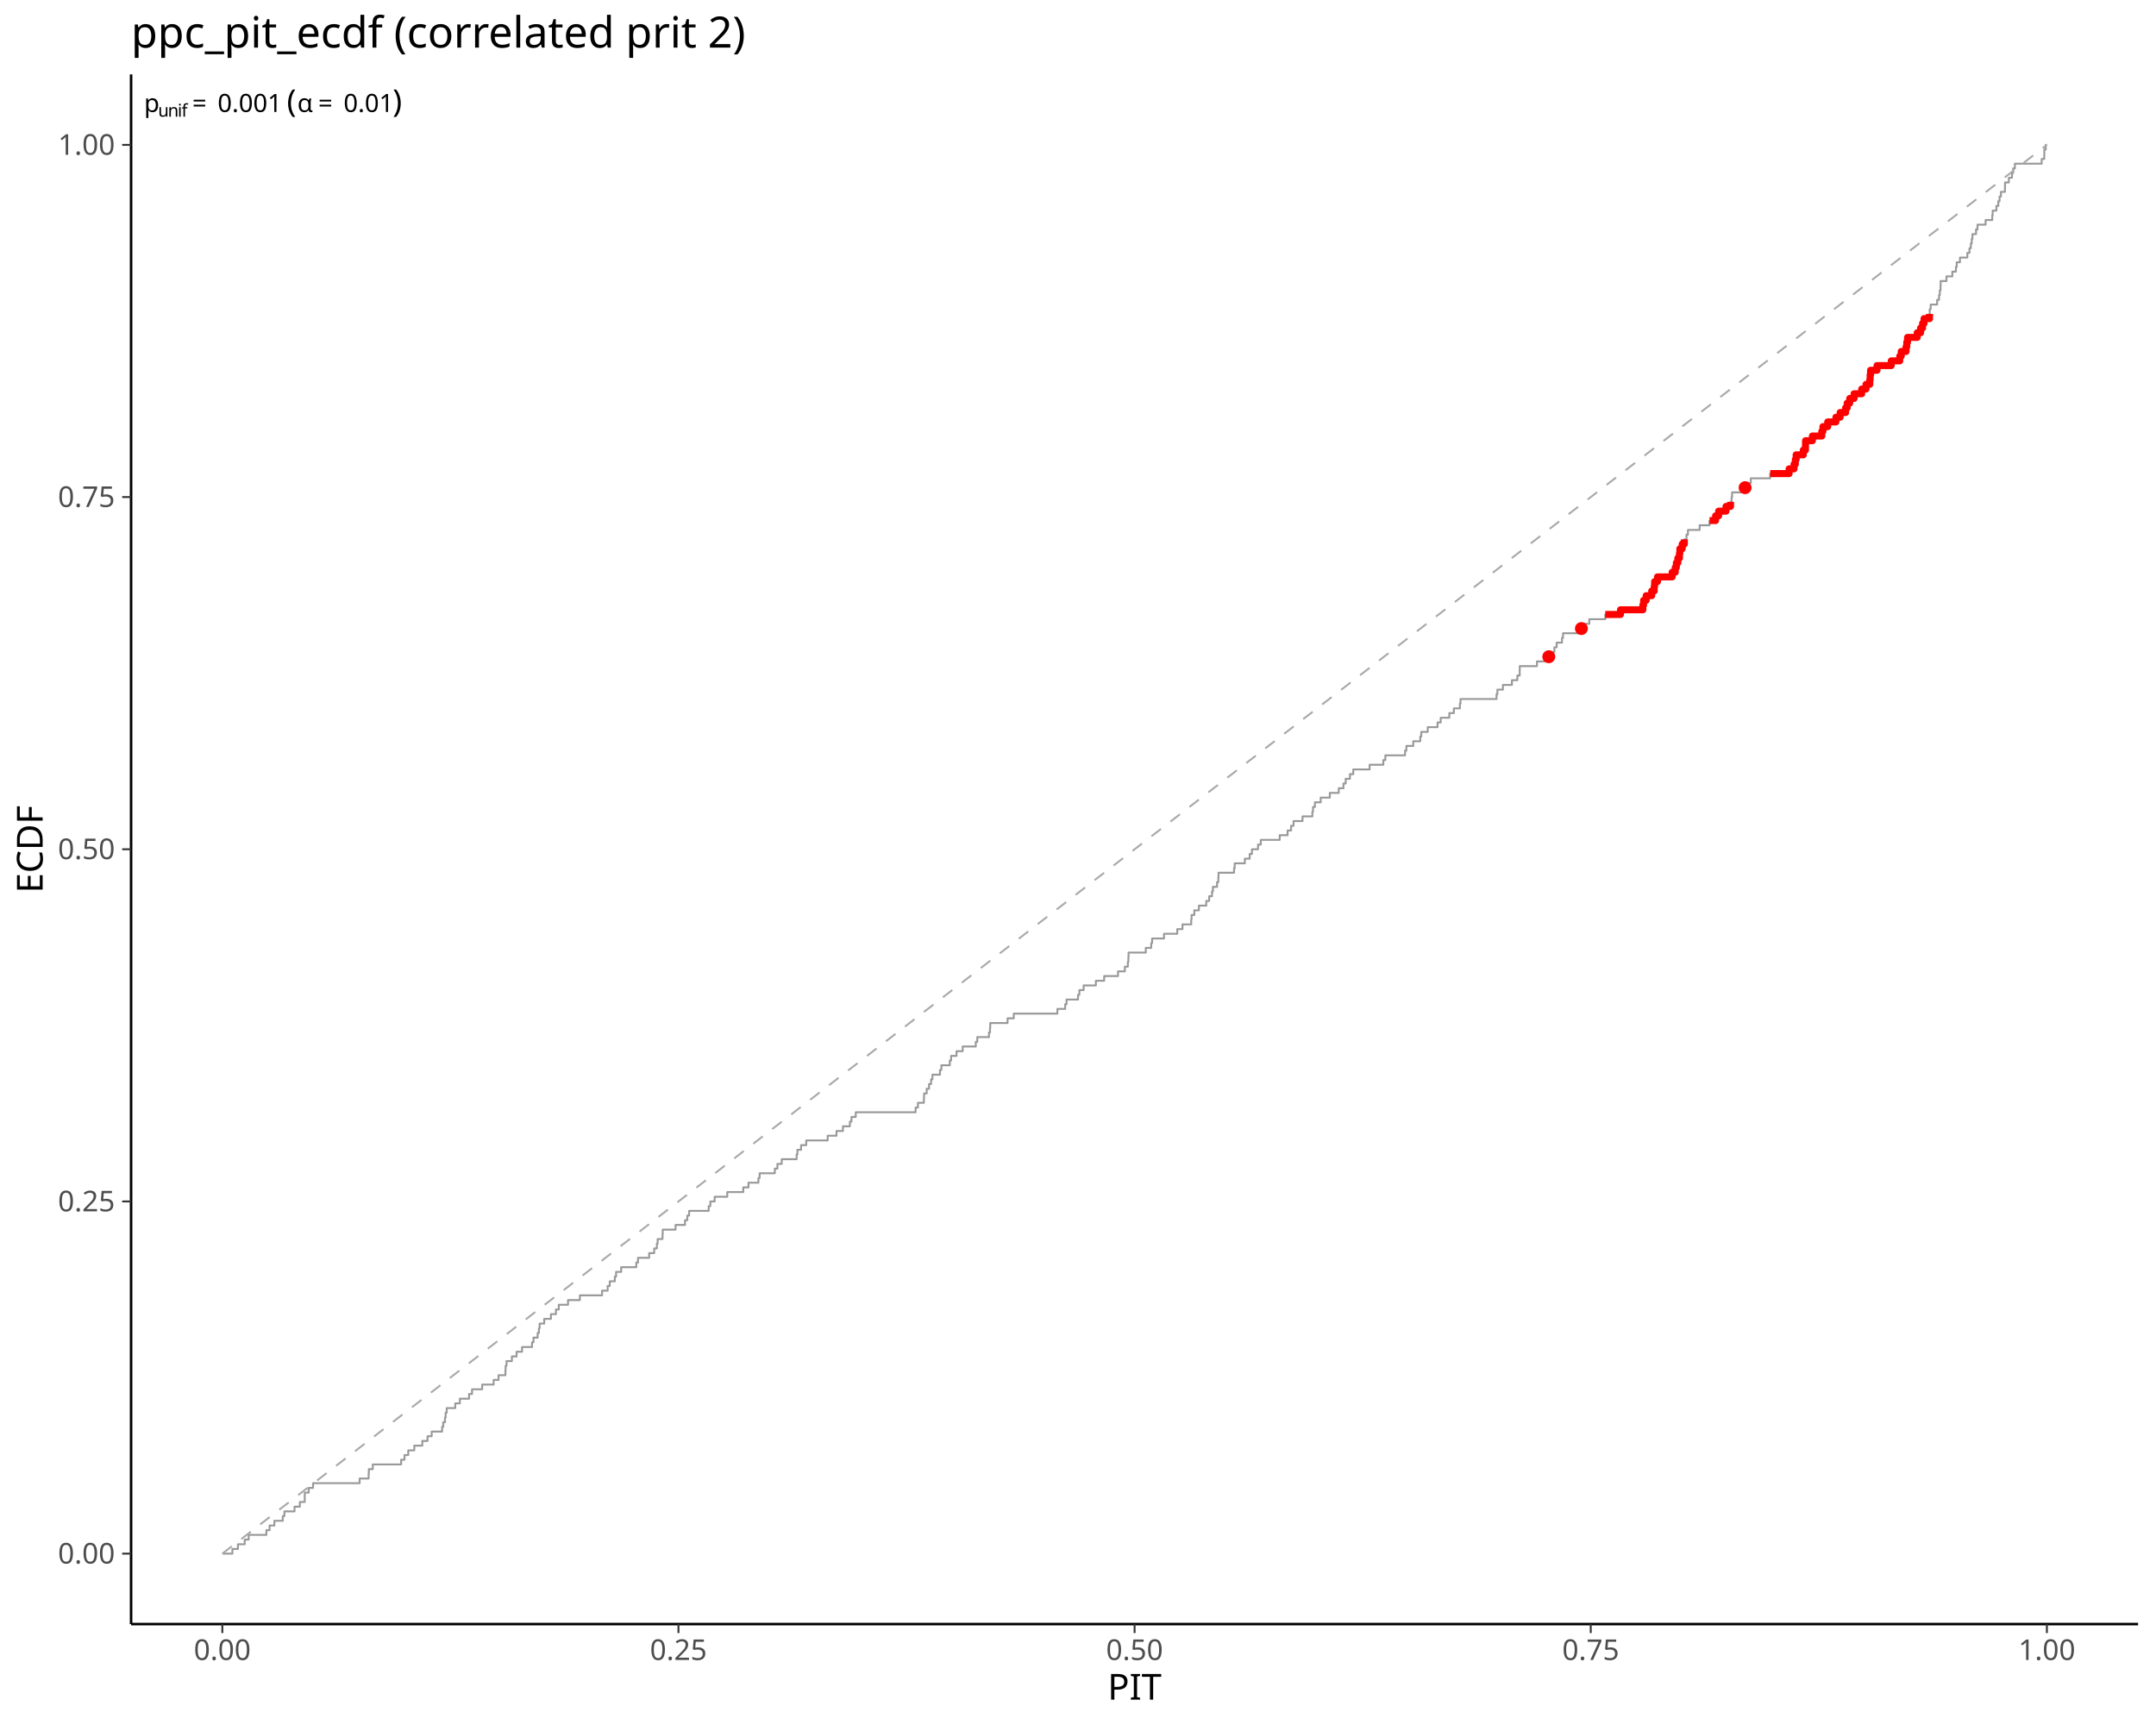
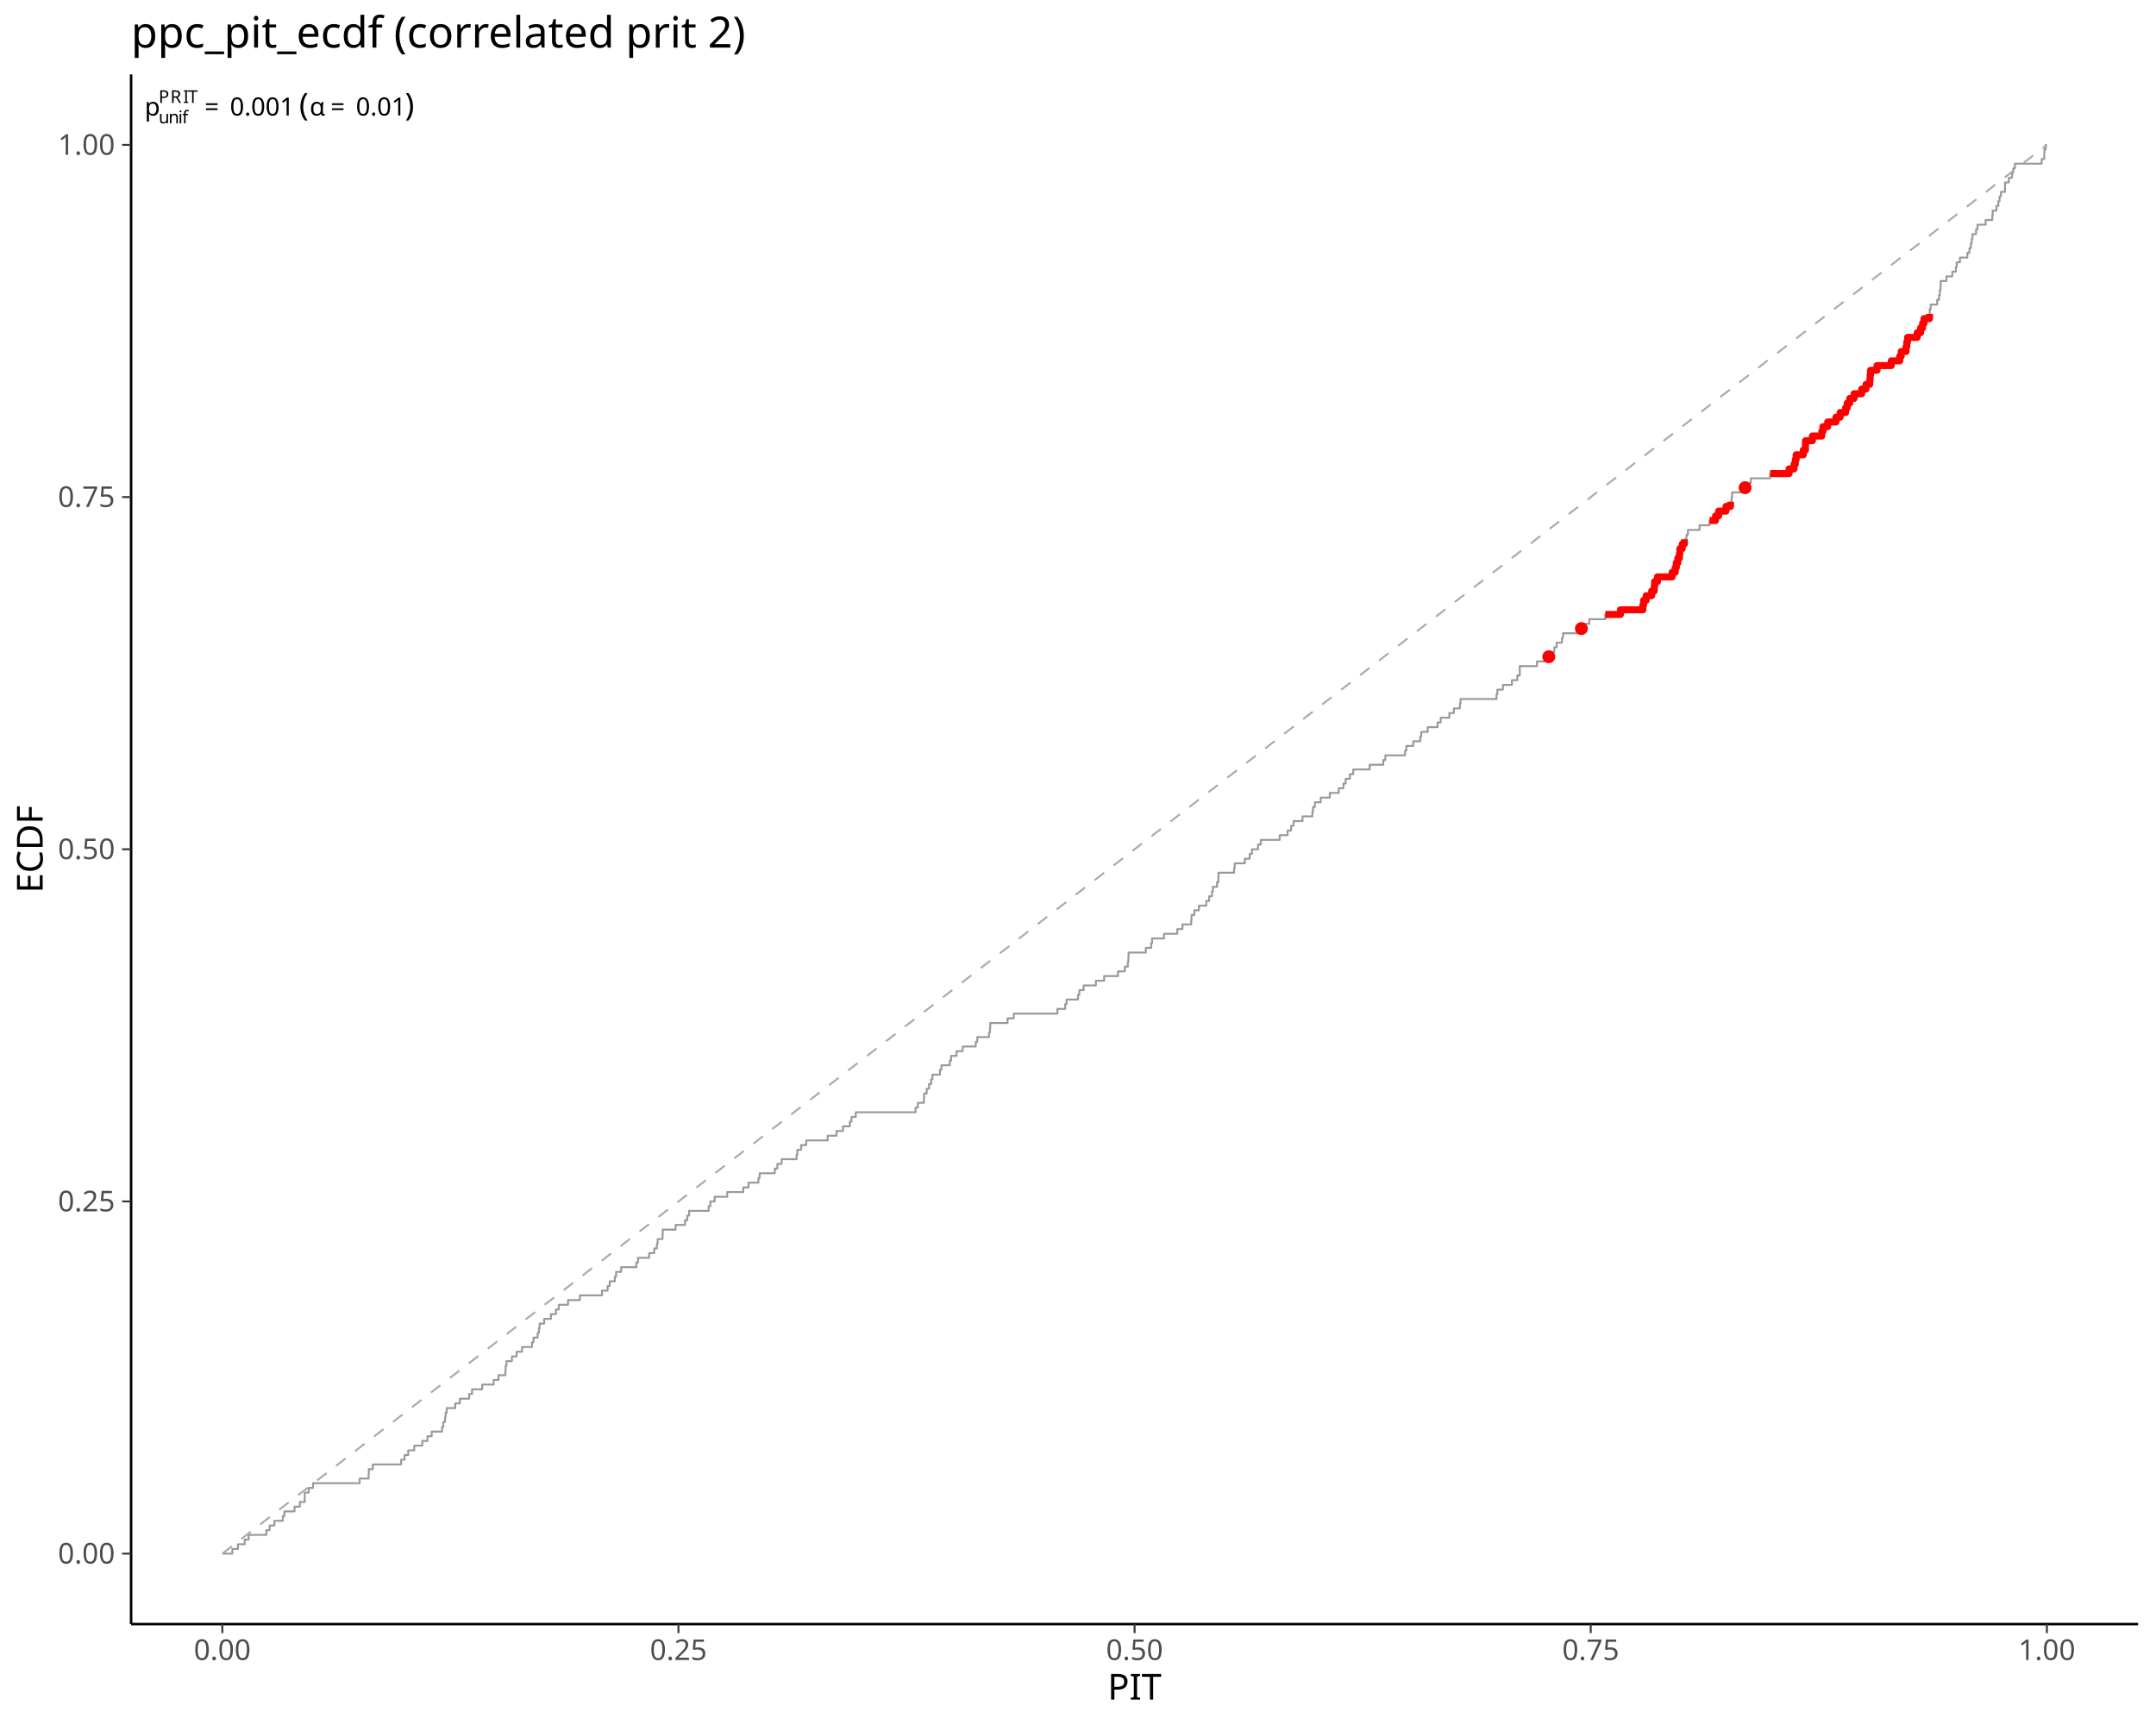
<svg xmlns="http://www.w3.org/2000/svg" class="svglite" data-engine-version="2.0" width="720.00pt" height="576.00pt" viewBox="0 0 720.00 576.00">
  <defs>
    <style type="text/css">
    .svglite line, .svglite polyline, .svglite polygon, .svglite path, .svglite rect, .svglite circle {
      fill: none;
      stroke: #000000;
      stroke-linecap: round;
      stroke-linejoin: round;
      stroke-miterlimit: 10.00;
    }
  </style>
  </defs>
  <rect width="100%" height="100%" style="stroke: none; fill: #FFFFFF;" />
  <defs>
    <clipPath id="cpMC4wMHw3MjAuMDB8MC4wMHw1NzYuMDA=">
      <rect x="0.00" y="0.00" width="720.00" height="576.00" />
    </clipPath>
  </defs>
  <g clip-path="url(#cpMC4wMHw3MjAuMDB8MC4wMHw1NzYuMDA=)">
</g>
  <defs>
    <clipPath id="cpNDMuNzh8NzE0LjAyfDI0Ljg1fDU0Mi4zMA==">
      <rect x="43.78" y="24.85" width="670.24" height="517.45" />
    </clipPath>
  </defs>
  <g clip-path="url(#cpNDMuNzh8NzE0LjAyfDI0Ljg1fDU0Mi4zMA==)">
    <polyline points="74.25,518.78 76.28,518.78 76.28,518.78 77.60,518.78 77.60,517.22 78.32,517.22 78.32,517.22 79.46,517.22 79.46,515.65 80.36,515.65 80.36,515.65 81.73,515.65 81.73,514.08 82.40,514.08 82.40,514.08 83.05,514.08 83.05,512.51 84.44,512.51 84.44,512.51 86.47,512.51 86.47,512.51 88.51,512.51 88.51,512.51 88.96,512.51 88.96,510.94 90.04,510.94 90.04,509.38 90.55,509.38 90.55,509.38 91.63,509.38 91.63,507.81 92.59,507.81 92.59,507.81 94.44,507.81 94.44,506.24 94.63,506.24 94.63,506.24 94.98,506.24 94.98,504.67 96.66,504.67 96.66,504.67 98.36,504.67 98.36,503.10 98.70,503.10 98.70,503.10 100.13,503.10 100.13,501.54 100.74,501.54 100.74,501.54 101.76,501.54 101.76,499.97 101.77,499.97 101.77,498.40 102.78,498.40 102.78,498.40 103.10,498.40 103.10,496.83 104.55,496.83 104.55,495.26 104.81,495.26 104.81,495.26 106.85,495.26 106.85,495.26 108.89,495.26 108.89,495.26 110.93,495.26 110.93,495.26 112.97,495.26 112.97,495.26 115.00,495.26 115.00,495.26 117.04,495.26 117.04,495.26 119.08,495.26 119.08,495.26 120.10,495.26 120.10,493.70 121.12,493.70 121.12,493.70 123.10,493.70 123.10,492.13 123.15,492.13 123.15,492.13 123.17,492.13 123.17,490.56 124.49,490.56 124.49,488.99 125.19,488.99 125.19,488.99 127.23,488.99 127.23,488.99 129.27,488.99 129.27,488.99 131.31,488.99 131.31,488.99 133.34,488.99 133.34,488.99 133.96,488.99 133.96,487.42 135.09,487.42 135.09,485.86 135.38,485.86 135.38,485.86 136.34,485.86 136.34,484.29 137.42,484.29 137.42,484.29 138.35,484.29 138.35,482.72 139.46,482.72 139.46,482.72 141.03,482.72 141.03,481.15 141.50,481.15 141.50,481.15 142.77,481.15 142.77,479.58 143.53,479.58 143.53,479.58 144.16,479.58 144.16,478.02 145.57,478.02 145.57,478.02 147.61,478.02 147.61,478.02 147.64,478.02 147.64,476.45 148.02,476.45 148.02,474.88 148.61,474.88 148.61,473.31 148.82,473.31 148.82,471.74 149.17,471.74 149.17,470.18 149.65,470.18 149.65,470.18 151.68,470.18 151.68,470.18 152.03,470.18 152.03,468.61 153.56,468.61 153.56,467.04 153.72,467.04 153.72,467.04 155.76,467.04 155.76,467.04 156.65,467.04 156.65,465.47 157.64,465.47 157.64,463.90 157.80,463.90 157.80,463.90 159.84,463.90 159.84,463.90 161.02,463.90 161.02,462.33 161.87,462.33 161.87,462.33 163.91,462.33 163.91,462.33 164.85,462.33 164.85,460.77 165.95,460.77 165.95,460.77 166.49,460.77 166.49,459.20 167.99,459.20 167.99,459.20 168.78,459.20 168.78,457.63 168.85,457.63 168.85,456.06 169.15,456.06 169.15,454.49 170.02,454.49 170.02,454.49 170.95,454.49 170.95,452.93 172.06,452.93 172.06,452.93 172.51,452.93 172.51,451.36 174.10,451.36 174.10,451.36 174.33,451.36 174.33,449.79 176.14,449.79 176.14,449.79 177.67,449.79 177.67,448.22 178.16,448.22 178.16,446.65 178.18,446.65 178.18,446.65 179.55,446.65 179.55,445.09 179.97,445.09 179.97,443.52 180.21,443.52 180.21,441.95 180.21,441.95 180.21,441.95 181.74,441.95 181.74,440.38 182.25,440.38 182.25,440.38 183.98,440.38 183.98,438.81 184.29,438.81 184.29,438.81 185.65,438.81 185.65,437.25 186.33,437.25 186.33,437.25 186.60,437.25 186.60,435.68 188.37,435.68 188.37,435.68 189.69,435.68 189.69,434.11 190.40,434.11 190.40,434.11 192.44,434.11 192.44,434.11 193.65,434.11 193.65,432.54 194.48,432.54 194.48,432.54 196.52,432.54 196.52,432.54 198.55,432.54 198.55,432.54 200.59,432.54 200.59,432.54 201.05,432.54 201.05,430.97 202.63,430.97 202.63,430.97 202.92,430.97 202.92,429.41 203.62,429.41 203.62,427.84 204.67,427.84 204.67,427.84 205.32,427.84 205.32,426.27 205.74,426.27 205.74,424.70 206.71,424.70 206.71,424.70 207.44,424.70 207.44,423.13 208.74,423.13 208.74,423.13 210.78,423.13 210.78,423.13 212.50,423.13 212.50,421.57 212.82,421.57 212.82,421.57 213.07,421.57 213.07,420.00 214.86,420.00 214.86,420.00 216.79,420.00 216.79,418.43 216.89,418.43 216.89,418.43 218.47,418.43 218.47,416.86 218.93,416.86 218.93,416.86 219.36,416.86 219.36,415.29 219.62,415.29 219.62,413.73 220.97,413.73 220.97,413.73 221.25,413.73 221.25,412.16 221.32,412.16 221.32,410.59 223.01,410.59 223.01,410.59 225.05,410.59 225.05,410.59 225.61,410.59 225.61,409.02 227.08,409.02 227.08,409.02 228.76,409.02 228.76,407.45 229.12,407.45 229.12,407.45 229.53,407.45 229.53,405.89 230.14,405.89 230.14,404.32 231.16,404.32 231.16,404.32 233.20,404.32 233.20,404.32 235.24,404.32 235.24,404.32 236.67,404.32 236.67,402.75 237.23,402.75 237.23,401.18 237.27,401.18 237.27,401.18 238.66,401.18 238.66,399.61 239.31,399.61 239.31,399.61 241.35,399.61 241.35,399.61 242.87,399.61 242.87,398.05 243.39,398.05 243.39,398.05 245.42,398.05 245.42,398.05 247.46,398.05 247.46,398.05 248.22,398.05 248.22,396.48 249.50,396.48 249.50,396.48 249.96,396.48 249.96,394.91 251.54,394.91 251.54,394.91 253.28,394.91 253.28,393.34 253.58,393.34 253.58,393.34 253.68,393.34 253.68,391.77 255.61,391.77 255.61,391.77 257.65,391.77 257.65,391.77 258.75,391.77 258.75,390.21 259.62,390.21 259.62,388.64 259.69,388.64 259.69,388.64 261.05,388.64 261.05,387.07 261.73,387.07 261.73,387.07 263.76,387.07 263.76,387.07 265.80,387.07 265.80,387.07 266.03,387.07 266.03,385.50 266.29,385.50 266.29,383.93 267.53,383.93 267.53,382.37 267.84,382.37 267.84,382.37 269.24,382.37 269.24,380.80 269.88,380.80 269.88,380.80 271.92,380.80 271.92,380.80 273.95,380.80 273.95,380.80 275.99,380.80 275.99,380.80 276.40,380.80 276.40,379.23 278.03,379.23 278.03,379.23 279.35,379.23 279.35,377.66 280.07,377.66 280.07,377.66 281.50,377.66 281.50,376.09 282.11,376.09 282.11,376.09 283.82,376.09 283.82,374.53 284.14,374.53 284.14,374.53 284.36,374.53 284.36,372.96 285.78,372.96 285.78,371.39 286.18,371.39 286.18,371.39 288.22,371.39 288.22,371.39 290.26,371.39 290.26,371.39 292.29,371.39 292.29,371.39 294.33,371.39 294.33,371.39 296.37,371.39 296.37,371.39 298.41,371.39 298.41,371.39 300.45,371.39 300.45,371.39 302.48,371.39 302.48,371.39 304.52,371.39 304.52,371.39 305.76,371.39 305.76,369.82 306.54,369.82 306.54,368.25 306.56,368.25 306.56,368.25 308.53,368.25 308.53,366.69 308.60,366.69 308.60,366.69 308.60,366.69 308.60,365.12 309.47,365.12 309.47,363.55 310.25,363.55 310.25,361.98 310.63,361.98 310.63,361.98 310.94,361.98 310.94,360.41 311.39,360.41 311.39,358.85 312.67,358.85 312.67,358.85 313.90,358.85 313.90,357.28 314.37,357.28 314.37,355.71 314.71,355.71 314.71,355.71 316.75,355.71 316.75,355.71 317.19,355.71 317.19,354.14 317.62,354.14 317.62,352.57 318.79,352.57 318.79,352.57 319.44,352.57 319.44,351.00 320.82,351.00 320.82,351.00 321.49,351.00 321.49,349.44 322.86,349.44 322.86,349.44 324.90,349.44 324.90,349.44 325.86,349.44 325.86,347.87 326.37,347.87 326.37,346.30 326.94,346.30 326.94,346.30 328.98,346.30 328.98,346.30 330.28,346.30 330.28,344.73 330.62,344.73 330.62,343.16 330.69,343.16 330.69,341.60 331.01,341.60 331.01,341.60 333.05,341.60 333.05,341.60 335.09,341.60 335.09,341.60 336.48,341.60 336.48,340.03 337.13,340.03 337.13,340.03 338.55,340.03 338.55,338.46 339.16,338.46 339.16,338.46 341.20,338.46 341.20,338.46 343.24,338.46 343.24,338.46 345.28,338.46 345.28,338.46 347.32,338.46 347.32,338.46 349.35,338.46 349.35,338.46 351.39,338.46 351.39,338.46 353.12,338.46 353.12,336.89 353.43,336.89 353.43,336.89 355.47,336.89 355.47,336.89 355.72,336.89 355.72,335.32 356.17,335.32 356.17,333.76 357.50,333.76 357.50,333.76 359.54,333.76 359.54,333.76 360.01,333.76 360.01,332.19 360.45,332.19 360.45,330.62 361.58,330.62 361.58,330.62 361.88,330.62 361.88,329.05 363.62,329.05 363.62,329.05 365.66,329.05 365.66,329.05 365.97,329.05 365.97,327.48 367.69,327.48 367.69,327.48 368.74,327.48 368.74,325.92 369.73,325.92 369.73,325.92 371.77,325.92 371.77,325.92 373.35,325.92 373.35,324.35 373.81,324.35 373.81,324.35 375.65,324.35 375.65,322.78 375.85,322.78 375.85,322.78 376.65,322.78 376.65,321.21 376.82,321.21 376.82,319.64 376.88,319.64 376.88,318.08 377.88,318.08 377.88,318.08 379.92,318.08 379.92,318.08 381.96,318.08 381.96,318.08 382.64,318.08 382.64,316.51 384.00,316.51 384.00,316.51 384.45,316.51 384.45,314.94 384.74,314.94 384.74,313.37 386.03,313.37 386.03,313.37 388.07,313.37 388.07,313.37 388.72,313.37 388.72,311.80 390.11,311.80 390.11,311.80 392.15,311.80 392.15,311.80 393.15,311.80 393.15,310.24 394.19,310.24 394.19,310.24 394.90,310.24 394.90,308.67 396.22,308.67 396.22,308.67 397.81,308.67 397.81,307.10 397.92,307.10 397.92,305.53 398.26,305.53 398.26,305.53 398.85,305.53 398.85,303.96 400.30,303.96 400.30,303.96 400.38,303.96 400.38,302.40 402.34,302.40 402.34,302.40 402.84,302.40 402.84,300.83 403.81,300.83 403.81,299.26 404.37,299.26 404.37,299.26 404.75,299.26 404.75,297.69 405.05,297.69 405.05,296.12 406.41,296.12 406.41,296.12 406.44,296.12 406.44,294.56 406.87,294.56 406.87,292.99 406.93,292.99 406.93,291.42 408.45,291.42 408.45,291.42 410.49,291.42 410.49,291.42 412.12,291.42 412.12,289.85 412.33,289.85 412.33,288.28 412.53,288.28 412.53,288.28 414.56,288.28 414.56,288.28 415.71,288.28 415.71,286.72 416.60,286.72 416.60,286.72 417.34,286.72 417.34,285.15 418.09,285.15 418.09,283.58 418.64,283.58 418.64,283.58 420.12,283.58 420.12,282.01 420.68,282.01 420.68,282.01 421.04,282.01 421.04,280.44 422.72,280.44 422.72,280.44 424.75,280.44 424.75,280.44 426.79,280.44 426.79,280.44 427.36,280.44 427.36,278.88 428.83,278.88 428.83,278.88 430.00,278.88 430.00,277.31 430.87,277.31 430.87,277.31 431.16,277.31 431.16,275.74 431.98,275.74 431.98,274.17 432.90,274.17 432.90,274.17 434.94,274.17 434.94,274.17 434.98,274.17 434.98,272.60 436.98,272.60 436.98,272.60 438.27,272.60 438.27,271.04 438.48,271.04 438.48,269.47 439.02,269.47 439.02,269.47 439.12,269.47 439.12,267.90 441.05,267.90 441.05,266.33 441.06,266.33 441.06,266.33 443.09,266.33 443.09,266.33 444.09,266.33 444.09,264.76 445.13,264.76 445.13,264.76 447.08,264.76 447.08,263.20 447.17,263.20 447.17,263.20 448.65,263.20 448.65,261.63 449.21,261.63 449.21,261.63 449.39,261.63 449.39,260.06 450.81,260.06 450.81,258.49 451.24,258.49 451.24,258.49 451.93,258.49 451.93,256.92 453.28,256.92 453.28,256.92 455.32,256.92 455.32,256.92 457.36,256.92 457.36,256.92 457.39,256.92 457.39,255.36 459.40,255.36 459.40,255.36 461.43,255.36 461.43,255.36 461.96,255.36 461.96,253.79 462.64,253.79 462.64,252.22 463.47,252.22 463.47,252.22 465.51,252.22 465.51,252.22 467.55,252.22 467.55,252.22 469.22,252.22 469.22,250.65 469.59,250.65 469.59,250.65 469.66,250.65 469.66,249.08 471.62,249.08 471.62,249.08 471.96,249.08 471.96,247.51 473.66,247.51 473.66,247.51 474.30,247.51 474.30,245.95 474.63,245.95 474.63,244.38 475.70,244.38 475.70,244.38 476.79,244.38 476.79,242.81 477.74,242.81 477.74,242.81 479.77,242.81 479.77,242.81 480.07,242.81 480.07,241.24 481.12,241.24 481.12,239.67 481.81,239.67 481.81,239.67 483.85,239.67 483.85,239.67 484.00,239.67 484.00,238.11 485.53,238.11 485.53,236.54 485.89,236.54 485.89,236.54 487.53,236.54 487.53,234.97 487.74,234.97 487.74,233.40 487.93,233.40 487.93,233.40 489.96,233.40 489.96,233.40 492.00,233.40 492.00,233.40 494.04,233.40 494.04,233.40 496.08,233.40 496.08,233.40 498.11,233.40 498.11,233.40 499.77,233.40 499.77,231.83 500.05,231.83 500.05,230.27 500.15,230.27 500.15,230.27 501.90,230.27 501.90,228.70 502.19,228.70 502.19,228.70 504.23,228.70 504.23,228.70 504.91,228.70 504.91,227.13 506.27,227.13 506.27,227.13 506.72,227.13 506.72,225.56 507.51,225.56 507.51,223.99 507.52,223.99 507.52,222.43 508.30,222.43 508.30,222.43 510.34,222.43 510.34,222.43 512.38,222.43 512.38,222.43 513.27,222.43 513.27,220.86 514.42,220.86 514.42,220.86 516.46,220.86 516.46,220.86 517.22,220.86 517.22,219.29 517.72,219.29 517.72,217.72 518.49,217.72 518.49,217.72 519.09,217.72 519.09,216.15 519.84,216.15 519.84,214.59 520.53,214.59 520.53,214.59 521.63,214.59 521.63,213.02 521.97,213.02 521.97,211.45 522.57,211.45 522.57,211.45 524.61,211.45 524.61,211.45 526.64,211.45 526.64,211.45 528.11,211.45 528.11,209.88 528.68,209.88 528.68,209.88 529.07,209.88 529.07,208.31 530.72,208.31 530.72,208.31 530.74,208.31 530.74,206.75 532.76,206.75 532.76,206.75 534.80,206.75 534.80,206.75 536.08,206.75 536.08,205.18 536.83,205.18 536.83,205.18 538.87,205.18 538.87,205.18 540.91,205.18 540.91,205.18 541.17,205.18 541.17,203.61 542.95,203.61 542.95,203.61 544.98,203.61 544.98,203.61 547.02,203.61 547.02,203.61 548.64,203.61 548.64,202.04 548.88,202.04 548.88,200.47 549.06,200.47 549.06,200.47 549.74,200.47 549.74,198.91 551.10,198.91 551.10,198.91 551.59,198.91 551.59,197.34 552.43,197.34 552.43,195.77 552.56,195.77 552.56,194.20 553.14,194.20 553.14,194.20 553.52,194.20 553.52,192.63 555.17,192.63 555.17,192.63 557.21,192.63 557.21,192.63 558.42,192.63 558.42,191.07 559.25,191.07 559.25,191.07 559.45,191.07 559.45,189.50 559.82,189.50 559.82,187.93 560.32,187.93 560.32,186.36 560.86,186.36 560.86,184.79 560.99,184.79 560.99,183.23 561.29,183.23 561.29,183.23 561.78,183.23 561.78,181.66 562.49,181.66 562.49,180.09 563.21,180.09 563.21,178.52 563.33,178.52 563.33,178.52 563.69,178.52 563.69,176.95 565.36,176.95 565.36,176.95 567.40,176.95 567.40,176.95 567.59,176.95 567.59,175.39 569.44,175.39 569.44,175.39 570.90,175.39 570.90,173.82 571.48,173.82 571.48,173.82 572.92,173.82 572.92,172.25 573.51,172.25 573.51,172.25 573.94,172.25 573.94,170.68 575.55,170.68 575.55,170.68 576.40,170.68 576.40,169.11 577.59,169.11 577.59,169.11 577.91,169.11 577.91,167.55 578.27,167.55 578.27,165.98 578.43,165.98 578.43,164.41 579.63,164.41 579.63,164.41 581.67,164.41 581.67,164.41 582.78,164.41 582.78,162.84 583.36,162.84 583.36,161.27 583.70,161.27 583.70,161.27 584.69,161.27 584.69,159.71 585.74,159.71 585.74,159.71 587.78,159.71 587.78,159.71 589.82,159.71 589.82,159.71 591.14,159.71 591.14,158.14 591.85,158.14 591.85,158.14 593.89,158.14 593.89,158.14 595.93,158.14 595.93,158.14 597.47,158.14 597.47,156.57 597.97,156.57 597.97,156.57 599.12,156.57 599.12,155.00 599.55,155.00 599.55,153.43 599.83,153.43 599.83,151.87 600.01,151.87 600.01,151.87 602.04,151.87 602.04,151.87 602.21,151.87 602.21,150.30 602.94,150.30 602.94,148.73 602.96,148.73 602.96,147.16 604.08,147.16 604.08,147.16 605.25,147.16 605.25,145.59 606.12,145.59 606.12,145.59 608.16,145.59 608.16,145.59 608.40,145.59 608.40,144.02 608.77,144.02 608.77,142.46 610.20,142.46 610.20,142.46 610.37,142.46 610.37,140.89 612.23,140.89 612.23,140.89 613.11,140.89 613.11,139.32 614.27,139.32 614.27,139.32 614.52,139.32 614.52,137.75 616.31,137.75 616.31,137.75 616.34,137.75 616.34,136.18 616.87,136.18 616.87,134.62 617.72,134.62 617.72,133.05 618.35,133.05 618.35,133.05 619.17,133.05 619.17,131.48 620.38,131.48 620.38,131.48 621.71,131.48 621.71,129.91 622.42,129.91 622.42,129.91 623.16,129.91 623.16,128.34 624.42,128.34 624.42,126.78 624.46,126.78 624.46,126.78 624.53,126.78 624.53,125.21 624.67,125.21 624.67,123.64 626.50,123.64 626.50,123.64 626.83,123.64 626.83,122.07 628.54,122.07 628.54,122.07 630.57,122.07 630.57,122.07 631.59,122.07 631.59,120.50 632.61,120.50 632.61,120.50 634.42,120.50 634.42,118.94 634.65,118.94 634.65,118.94 634.91,118.94 634.91,117.37 636.52,117.37 636.52,115.80 636.69,115.80 636.69,115.80 636.77,115.80 636.77,114.23 637.03,114.23 637.03,112.66 638.72,112.66 638.72,112.66 640.25,112.66 640.25,111.10 640.76,111.10 640.76,111.10 641.39,111.10 641.39,109.53 642.05,109.53 642.05,107.96 642.54,107.96 642.54,106.39 642.80,106.39 642.80,106.39 644.37,106.39 644.37,104.82 644.43,104.82 644.43,103.26 644.75,103.26 644.75,101.69 644.84,101.69 644.84,101.69 646.88,101.69 646.88,101.69 646.91,101.69 646.91,100.12 647.55,100.12 647.55,98.55 647.80,98.55 647.80,96.98 648.04,96.98 648.04,95.42 648.08,95.42 648.08,93.85 648.91,93.85 648.91,93.85 650.02,93.85 650.02,92.28 650.95,92.28 650.95,92.28 651.98,92.28 651.98,90.71 652.99,90.71 652.99,90.71 653.17,90.71 653.17,89.14 653.44,89.14 653.44,87.58 654.53,87.58 654.53,86.01 655.03,86.01 655.03,86.01 657.00,86.01 657.00,84.44 657.07,84.44 657.07,84.44 657.71,84.44 657.71,82.87 658.17,82.87 658.17,81.30 658.46,81.30 658.46,79.74 658.70,79.74 658.70,78.17 659.10,78.17 659.10,78.17 659.90,78.17 659.90,76.60 660.39,76.60 660.39,75.03 661.14,75.03 661.14,75.03 663.10,75.03 663.10,73.46 663.18,73.46 663.18,73.46 665.22,73.46 665.22,73.46 665.32,73.46 665.32,71.90 665.46,71.90 665.46,70.33 666.70,70.33 666.70,68.76 667.25,68.76 667.25,68.76 667.34,68.76 667.34,67.19 667.75,67.19 667.75,65.62 668.22,65.62 668.22,64.06 669.29,64.06 669.29,64.06 669.56,64.06 669.56,62.49 669.59,62.49 669.59,60.92 670.86,60.92 670.86,59.35 671.33,59.35 671.33,59.35 671.90,59.35 671.90,57.78 672.29,57.78 672.29,56.22 672.88,56.22 672.88,54.65 673.37,54.65 673.37,54.65 675.41,54.65 675.41,54.65 677.44,54.65 677.44,54.65 679.48,54.65 679.48,54.65 681.52,54.65 681.52,54.65 681.82,54.65 681.82,53.08 682.68,53.08 682.68,51.51 682.70,51.51 682.70,49.94 683.17,49.94 683.17,48.38 683.56,48.38 683.56,48.38 " style="stroke-width: 0.64; stroke: #999999; stroke-linecap: butt;" />
    <line x1="74.25" y1="518.78" x2="683.56" y2="48.38" style="stroke-width: 0.64; stroke: #A9A9A9; stroke-dasharray: 4.00,4.00; stroke-linecap: butt;" />
    <polyline points="536.08,205.18 536.83,205.18 536.83,205.18 538.87,205.18 538.87,205.18 540.91,205.18 540.91,205.18 541.17,205.18 541.17,203.61 542.95,203.61 542.95,203.61 544.98,203.61 544.98,203.61 547.02,203.61 547.02,203.61 548.64,203.61 548.64,202.04 548.88,202.04 548.88,200.47 549.06,200.47 549.06,200.47 549.74,200.47 549.74,198.91 551.10,198.91 551.10,198.91 551.59,198.91 551.59,197.34 552.43,197.34 552.43,195.77 552.56,195.77 552.56,194.20 553.14,194.20 553.14,194.20 553.52,194.20 553.52,192.63 555.17,192.63 555.17,192.63 557.21,192.63 557.21,192.63 558.42,192.63 558.42,191.07 559.25,191.07 559.25,191.07 559.45,191.07 559.45,189.50 559.82,189.50 559.82,187.93 560.32,187.93 560.32,186.36 560.86,186.36 560.86,184.79 560.99,184.79 560.99,183.23 561.29,183.23 561.29,183.23 561.78,183.23 561.78,181.66 562.49,181.66 562.49,180.09 " style="stroke-width: 2.35; stroke: #FF0000; stroke-linecap: butt;" />
    <polyline points="570.90,173.82 571.48,173.82 571.48,173.82 572.92,173.82 572.92,172.25 573.51,172.25 573.51,172.25 573.94,172.25 573.94,170.68 575.55,170.68 575.55,170.68 576.40,170.68 576.40,169.11 577.59,169.11 577.59,169.11 577.91,169.11 577.91,167.55 " style="stroke-width: 2.35; stroke: #FF0000; stroke-linecap: butt;" />
    <polyline points="591.14,158.14 591.85,158.14 591.85,158.14 593.89,158.14 593.89,158.14 595.93,158.14 595.93,158.14 597.47,158.14 597.47,156.57 597.97,156.57 597.97,156.57 599.12,156.57 599.12,155.00 599.55,155.00 599.55,153.43 599.83,153.43 599.83,151.87 600.01,151.87 600.01,151.87 602.04,151.87 602.04,151.87 602.21,151.87 602.21,150.30 602.94,150.30 602.94,148.73 602.96,148.73 602.96,147.16 604.08,147.16 604.08,147.16 605.25,147.16 605.25,145.59 606.12,145.59 606.12,145.59 608.16,145.59 608.16,145.59 608.40,145.59 608.40,144.02 608.77,144.02 608.77,142.46 610.20,142.46 610.20,142.46 610.37,142.46 610.37,140.89 612.23,140.89 612.23,140.89 613.11,140.89 613.11,139.32 614.27,139.32 614.27,139.32 614.52,139.32 614.52,137.75 616.31,137.75 616.31,137.75 616.34,137.75 616.34,136.18 616.87,136.18 616.87,134.62 617.72,134.62 617.72,133.05 618.35,133.05 618.35,133.05 619.17,133.05 619.17,131.48 620.38,131.48 620.38,131.48 621.71,131.48 621.71,129.91 622.42,129.91 622.42,129.91 623.16,129.91 623.16,128.34 624.42,128.34 624.42,126.78 624.46,126.78 624.46,126.78 624.53,126.78 624.53,125.21 624.67,125.21 624.67,123.64 626.50,123.64 626.50,123.64 626.83,123.64 626.83,122.07 628.54,122.07 628.54,122.07 630.57,122.07 630.57,122.07 631.59,122.07 631.59,120.50 632.61,120.50 632.61,120.50 634.42,120.50 634.42,118.94 634.65,118.94 634.65,118.94 634.91,118.94 634.91,117.37 636.52,117.37 636.52,115.80 636.69,115.80 636.69,115.80 636.77,115.80 636.77,114.23 637.03,114.23 637.03,112.66 638.72,112.66 638.72,112.66 640.25,112.66 640.25,111.10 640.76,111.10 640.76,111.10 641.39,111.10 641.39,109.53 642.05,109.53 642.05,107.96 642.54,107.96 642.54,106.39 642.80,106.39 642.80,106.39 644.37,106.39 644.37,104.82 " style="stroke-width: 2.35; stroke: #FF0000; stroke-linecap: butt;" />
    <circle cx="517.22" cy="219.29" r="1.77" style="stroke-width: 0.77; stroke: #FF0000; fill: #FF0000;" />
    <circle cx="528.11" cy="209.88" r="1.77" style="stroke-width: 0.77; stroke: #FF0000; fill: #FF0000;" />
    <circle cx="582.78" cy="162.84" r="1.77" style="stroke-width: 0.77; stroke: #FF0000; fill: #FF0000;" />
-     <text x="48.10" y="37.39" style="font-size: 8.40px; font-family: sans;" textLength="4.67px" lengthAdjust="spacingAndGlyphs">p</text>
-     <text x="52.78" y="38.95" style="font-size: 5.88px; font-family: sans;" textLength="3.27px" lengthAdjust="spacingAndGlyphs">u</text>
-     <text x="56.05" y="38.95" style="font-size: 5.88px; font-family: sans;" textLength="3.27px" lengthAdjust="spacingAndGlyphs">n</text>
-     <text x="59.32" y="38.95" style="font-size: 5.88px; font-family: sans;" textLength="1.31px" lengthAdjust="spacingAndGlyphs">i</text>
-     <text x="60.62" y="38.95" style="font-size: 5.88px; font-family: sans;" textLength="1.63px" lengthAdjust="spacingAndGlyphs">f</text>
-     <text x="64.20" y="37.39" style="font-size: 8.40px; font-family: sans;" textLength="6.52px" lengthAdjust="spacingAndGlyphs">=</text>
-     <text x="72.67" y="37.39" style="font-size: 8.40px; font-family: sans;" textLength="21.02px" lengthAdjust="spacingAndGlyphs">0.001</text>
-     <text x="93.69" y="37.39" style="font-size: 8.40px; font-family: sans;" textLength="2.10px" lengthAdjust="spacingAndGlyphs"> </text>
-     <text x="95.79" y="37.39" style="font-size: 10.50px; font-family: sans;" textLength="3.50px" lengthAdjust="spacingAndGlyphs">(</text>
-     <text x="99.29" y="37.39" style="font-size: 8.40px; font-family: sans;" textLength="5.04px" lengthAdjust="spacingAndGlyphs">α</text>
-     <text x="106.27" y="37.39" style="font-size: 8.40px; font-family: sans;" textLength="6.52px" lengthAdjust="spacingAndGlyphs">=</text>
-     <text x="114.74" y="37.39" style="font-size: 8.40px; font-family: sans;" textLength="16.35px" lengthAdjust="spacingAndGlyphs">0.01</text>
-     <text x="131.09" y="37.39" style="font-size: 10.50px; font-family: sans;" textLength="3.49px" lengthAdjust="spacingAndGlyphs">)</text>
+     <text x="48.30" y="38.58" style="font-size: 8.40px; font-family: sans;" textLength="4.67px" lengthAdjust="spacingAndGlyphs">p</text>
+     <text x="52.97" y="41.18" style="font-size: 5.88px; font-family: sans;" textLength="3.27px" lengthAdjust="spacingAndGlyphs">u</text>
+     <text x="56.24" y="41.18" style="font-size: 5.88px; font-family: sans;" textLength="3.27px" lengthAdjust="spacingAndGlyphs">n</text>
+     <text x="59.51" y="41.18" style="font-size: 5.88px; font-family: sans;" textLength="1.31px" lengthAdjust="spacingAndGlyphs">i</text>
+     <text x="60.82" y="41.18" style="font-size: 5.88px; font-family: sans;" textLength="1.63px" lengthAdjust="spacingAndGlyphs">f</text>
+     <text x="52.97" y="34.36" style="font-size: 5.88px; font-family: sans;" textLength="3.92px" lengthAdjust="spacingAndGlyphs">P</text>
+     <text x="56.90" y="34.36" style="font-size: 5.88px; font-family: sans;" textLength="4.25px" lengthAdjust="spacingAndGlyphs">R</text>
+     <text x="61.14" y="34.36" style="font-size: 5.88px; font-family: sans;" textLength="1.63px" lengthAdjust="spacingAndGlyphs">I</text>
+     <text x="62.78" y="34.36" style="font-size: 5.88px; font-family: sans;" textLength="3.59px" lengthAdjust="spacingAndGlyphs">T</text>
+     <text x="68.31" y="38.58" style="font-size: 8.40px; font-family: sans;" textLength="6.52px" lengthAdjust="spacingAndGlyphs">=</text>
+     <text x="76.78" y="38.58" style="font-size: 8.40px; font-family: sans;" textLength="21.02px" lengthAdjust="spacingAndGlyphs">0.001</text>
+     <text x="97.80" y="38.58" style="font-size: 8.40px; font-family: sans;" textLength="2.10px" lengthAdjust="spacingAndGlyphs"> </text>
+     <text x="99.90" y="38.58" style="font-size: 10.50px; font-family: sans;" textLength="3.50px" lengthAdjust="spacingAndGlyphs">(</text>
+     <text x="103.40" y="38.58" style="font-size: 8.40px; font-family: sans;" textLength="5.04px" lengthAdjust="spacingAndGlyphs">α</text>
+     <text x="110.38" y="38.58" style="font-size: 8.40px; font-family: sans;" textLength="6.52px" lengthAdjust="spacingAndGlyphs">=</text>
+     <text x="118.85" y="38.58" style="font-size: 8.40px; font-family: sans;" textLength="16.35px" lengthAdjust="spacingAndGlyphs">0.01</text>
+     <text x="135.20" y="38.58" style="font-size: 10.50px; font-family: sans;" textLength="3.49px" lengthAdjust="spacingAndGlyphs">)</text>
  </g>
  <g clip-path="url(#cpMC4wMHw3MjAuMDB8MC4wMHw1NzYuMDA=)">
    <polyline points="43.78,542.30 43.78,24.85 " style="stroke-width: 0.85; stroke-linecap: butt;" />
    <text x="38.40" y="522.09" text-anchor="end" style="font-size: 9.60px; fill: #4D4D4D; font-family: sans;" textLength="18.69px" lengthAdjust="spacingAndGlyphs">0.00</text>
    <text x="38.40" y="404.49" text-anchor="end" style="font-size: 9.60px; fill: #4D4D4D; font-family: sans;" textLength="18.69px" lengthAdjust="spacingAndGlyphs">0.25</text>
    <text x="38.40" y="286.88" text-anchor="end" style="font-size: 9.60px; fill: #4D4D4D; font-family: sans;" textLength="18.69px" lengthAdjust="spacingAndGlyphs">0.50</text>
    <text x="38.40" y="169.28" text-anchor="end" style="font-size: 9.60px; fill: #4D4D4D; font-family: sans;" textLength="18.69px" lengthAdjust="spacingAndGlyphs">0.75</text>
    <text x="38.40" y="51.68" text-anchor="end" style="font-size: 9.60px; fill: #4D4D4D; font-family: sans;" textLength="18.69px" lengthAdjust="spacingAndGlyphs">1.00</text>
    <polyline points="40.79,518.78 43.78,518.78 " style="stroke-width: 0.64; stroke: #333333; stroke-linecap: butt;" />
    <polyline points="40.79,401.18 43.78,401.18 " style="stroke-width: 0.64; stroke: #333333; stroke-linecap: butt;" />
    <polyline points="40.79,283.58 43.78,283.58 " style="stroke-width: 0.64; stroke: #333333; stroke-linecap: butt;" />
    <polyline points="40.79,165.98 43.78,165.98 " style="stroke-width: 0.64; stroke: #333333; stroke-linecap: butt;" />
    <polyline points="40.79,48.38 43.78,48.38 " style="stroke-width: 0.64; stroke: #333333; stroke-linecap: butt;" />
    <polyline points="43.78,542.30 714.02,542.30 " style="stroke-width: 0.85; stroke-linecap: butt;" />
    <polyline points="74.25,545.29 74.25,542.30 " style="stroke-width: 0.64; stroke: #333333; stroke-linecap: butt;" />
    <polyline points="226.57,545.29 226.57,542.30 " style="stroke-width: 0.64; stroke: #333333; stroke-linecap: butt;" />
    <polyline points="378.90,545.29 378.90,542.30 " style="stroke-width: 0.64; stroke: #333333; stroke-linecap: butt;" />
    <polyline points="531.23,545.29 531.23,542.30 " style="stroke-width: 0.64; stroke: #333333; stroke-linecap: butt;" />
    <polyline points="683.56,545.29 683.56,542.30 " style="stroke-width: 0.64; stroke: #333333; stroke-linecap: butt;" />
    <text x="74.25" y="554.29" text-anchor="middle" style="font-size: 9.60px; fill: #4D4D4D; font-family: sans;" textLength="18.69px" lengthAdjust="spacingAndGlyphs">0.00</text>
    <text x="226.57" y="554.29" text-anchor="middle" style="font-size: 9.60px; fill: #4D4D4D; font-family: sans;" textLength="18.69px" lengthAdjust="spacingAndGlyphs">0.25</text>
    <text x="378.90" y="554.29" text-anchor="middle" style="font-size: 9.60px; fill: #4D4D4D; font-family: sans;" textLength="18.69px" lengthAdjust="spacingAndGlyphs">0.50</text>
    <text x="531.23" y="554.29" text-anchor="middle" style="font-size: 9.60px; fill: #4D4D4D; font-family: sans;" textLength="18.69px" lengthAdjust="spacingAndGlyphs">0.75</text>
    <text x="683.56" y="554.29" text-anchor="middle" style="font-size: 9.60px; fill: #4D4D4D; font-family: sans;" textLength="18.69px" lengthAdjust="spacingAndGlyphs">1.00</text>
    <text x="378.90" y="567.53" text-anchor="middle" style="font-size: 12.00px; font-family: sans;" textLength="18.67px" lengthAdjust="spacingAndGlyphs">PIT</text>
    <text transform="translate(14.24,283.58) rotate(-90)" text-anchor="middle" style="font-size: 12.00px; font-family: sans;" textLength="32.67px" lengthAdjust="spacingAndGlyphs">ECDF</text>
    <text x="43.78" y="15.89" style="font-size: 14.40px; font-family: sans;" textLength="195.32px" lengthAdjust="spacingAndGlyphs">ppc_pit_ecdf (correlated prit 2)</text>
  </g>
</svg>
